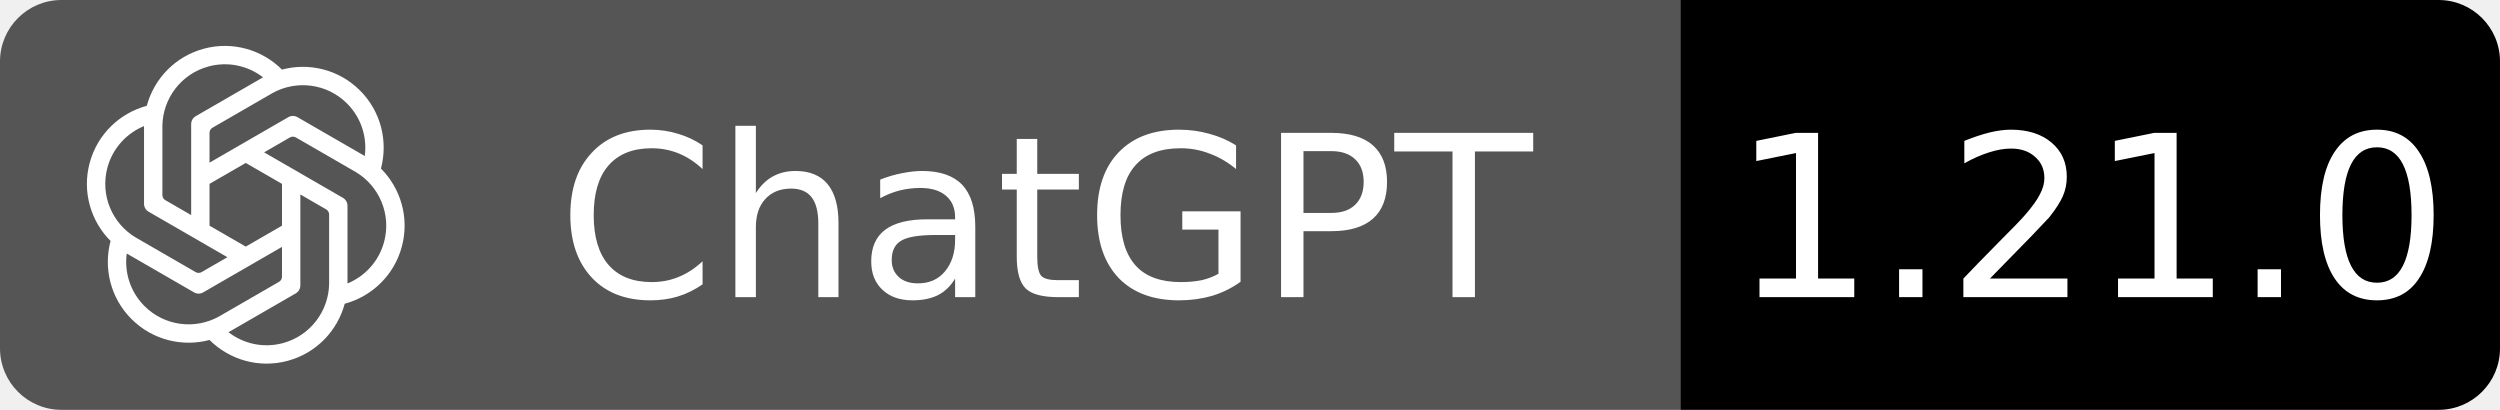
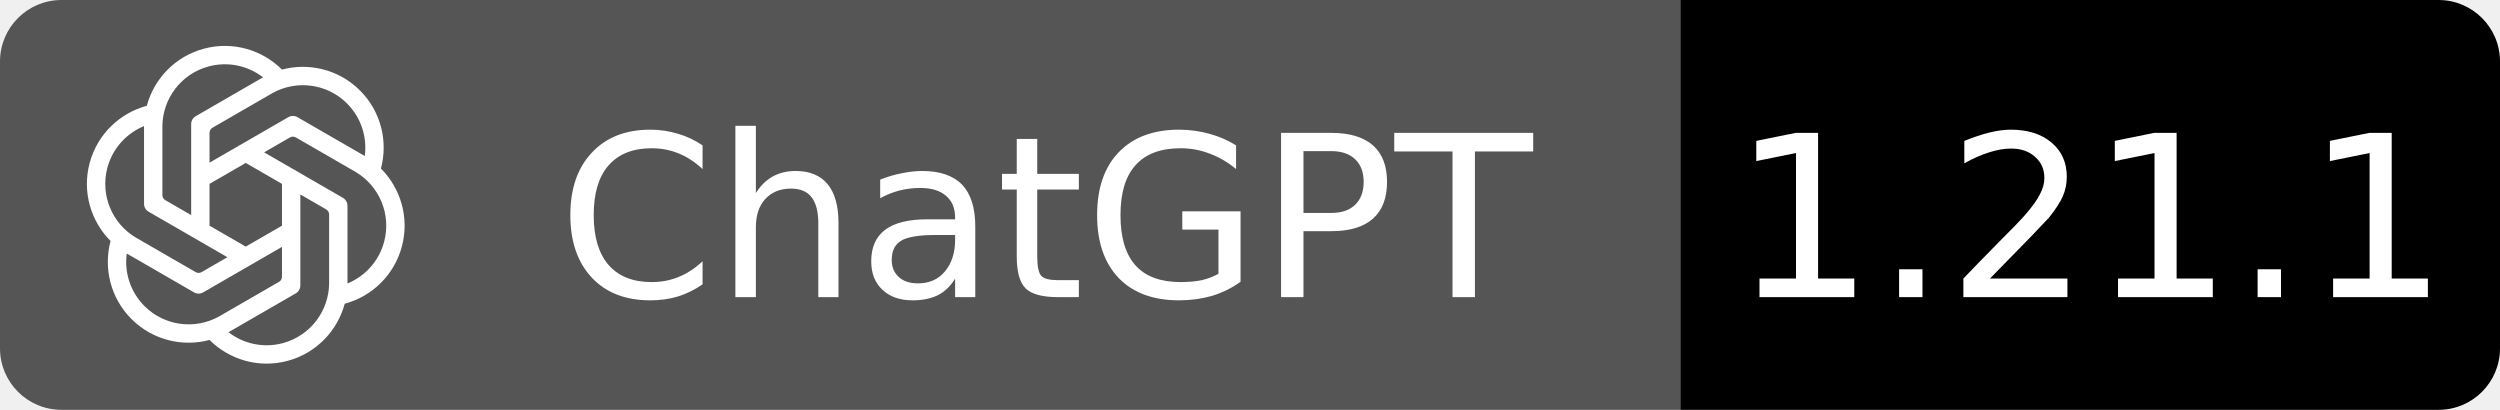
- <svg xmlns="http://www.w3.org/2000/svg" width="122" height="20" role="img" aria-label="ChatGPT plugin 1.21.0">
+ <svg xmlns="http://www.w3.org/2000/svg" width="122" height="20" role="img" aria-label="ChatGPT plugin 1.21.1">
  <clipPath id="r">
    <rect width="122" height="20" rx="3" />
  </clipPath>
  <g clip-path="url(#r)">
    <rect width="82" height="20" fill="#555" />
    <rect x="82" width="40" height="20" fill="#000" />
  </g>
  <svg x="4" y="2" width="16" height="16" viewBox="175 175 366 366" aria-hidden="true">
    <path d="M508.749 317.399C516.777 287.314 508.991 253.884 485.389 230.282C461.788 206.681 428.36 198.895 398.273 206.923C376.231 184.928 343.39 174.956 311.148 183.596C278.906 192.234 255.45 217.292 247.36 247.361C217.291 255.451 192.233 278.91 183.595 311.149C174.957 343.391 184.927 376.232 206.924 398.274C198.896 428.359 206.683 461.789 230.284 485.391C253.885 508.992 287.313 516.779 317.401 508.75C339.442 530.745 372.286 540.717 404.525 532.079C436.767 523.441 460.223 498.384 468.313 468.315C498.383 460.224 523.44 436.766 532.078 404.526C540.716 372.285 530.747 339.443 508.749 317.402V317.399ZM470.899 244.776C486.892 260.77 493.488 282.601 490.687 303.412L415.577 260.046C412.411 258.218 408.509 258.218 405.345 260.046L317.401 310.82V277.526C317.401 275.191 318.652 273.005 320.676 271.837L387.644 233.174C414.178 218.353 448.346 222.223 470.901 244.776H470.899ZM357.837 311.144L398.275 334.491V381.185L357.837 404.532L317.398 381.185V334.491L357.837 311.144ZM264.776 269.693C265.207 239.305 285.644 211.649 316.453 203.393C338.3 197.54 360.505 202.744 377.127 215.573L302.014 258.937C298.848 260.764 296.898 264.144 296.898 267.798V369.346L268.065 352.699C266.043 351.531 264.776 349.353 264.776 347.017V269.691V269.693ZM203.391 316.454C209.244 294.608 224.854 277.978 244.276 269.999V356.73C244.276 360.384 246.226 363.763 249.392 365.591L337.337 416.365L308.503 433.013C306.481 434.181 303.961 434.188 301.939 433.02L234.971 394.357C208.868 378.789 195.138 347.261 203.391 316.454ZM244.775 470.9C228.781 454.906 222.186 433.075 224.986 412.264L300.096 455.63C303.263 457.457 307.164 457.457 310.328 455.63L398.273 404.856V438.149C398.273 440.485 397.022 442.671 394.997 443.839L328.029 482.502C301.495 497.322 267.327 493.452 244.772 470.9H244.775ZM450.897 445.982C450.466 476.371 430.029 504.027 399.22 512.283C377.373 518.136 355.168 512.932 338.547 500.102L413.659 456.738C416.826 454.911 418.775 451.532 418.775 447.877V346.329L447.609 362.977C449.631 364.145 450.897 366.323 450.897 368.659V445.985V445.982ZM512.282 399.221C506.429 421.068 490.819 437.697 471.397 445.676V358.946C471.397 355.292 469.448 351.912 466.281 350.085L378.336 299.311L407.17 282.663C409.192 281.495 411.712 281.487 413.734 282.655L480.702 321.318C506.805 336.887 520.536 368.415 512.282 399.221Z" fill="#fff" />
  </svg>
  <g fill="#fff" text-anchor="middle" font-family="Verdana,Geneva,DejaVu Sans,sans-serif" font-size="11">
    <text x="51" y="14.5">ChatGPT</text>
-     <text x="102" y="14.5">1.21.0</text>
+     <text x="102" y="14.5">1.21.1</text>
  </g>
</svg>
